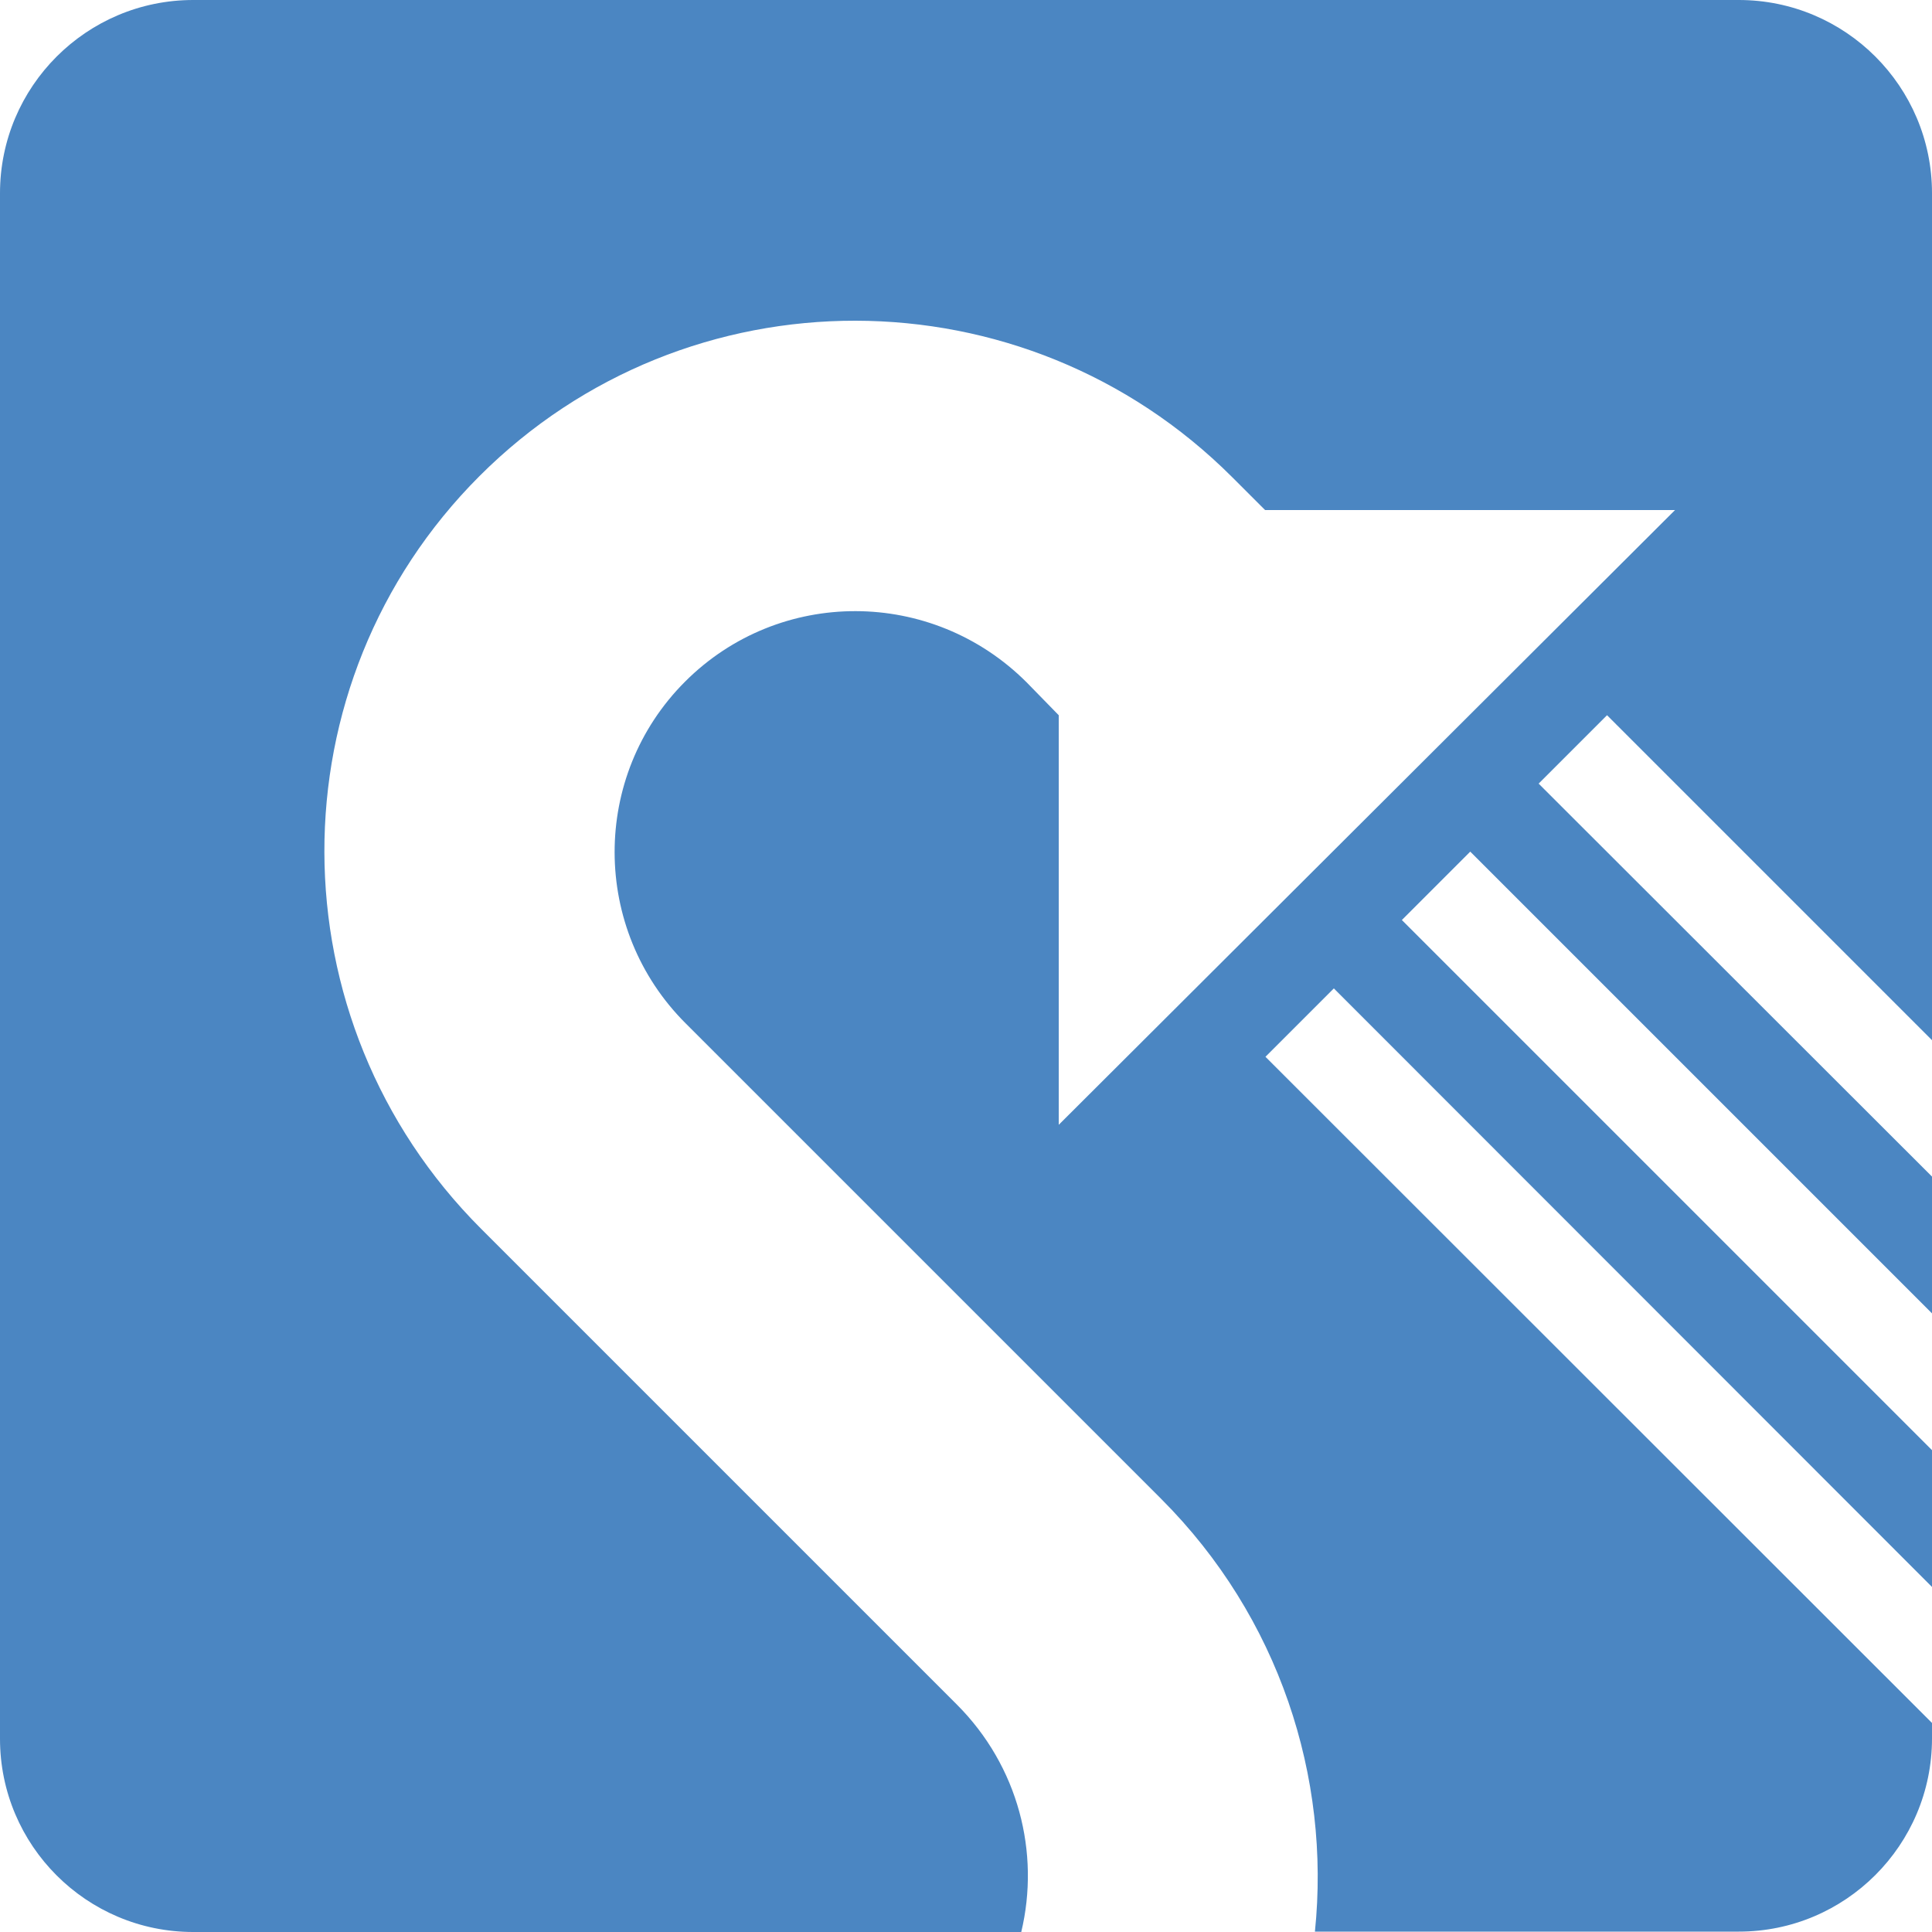
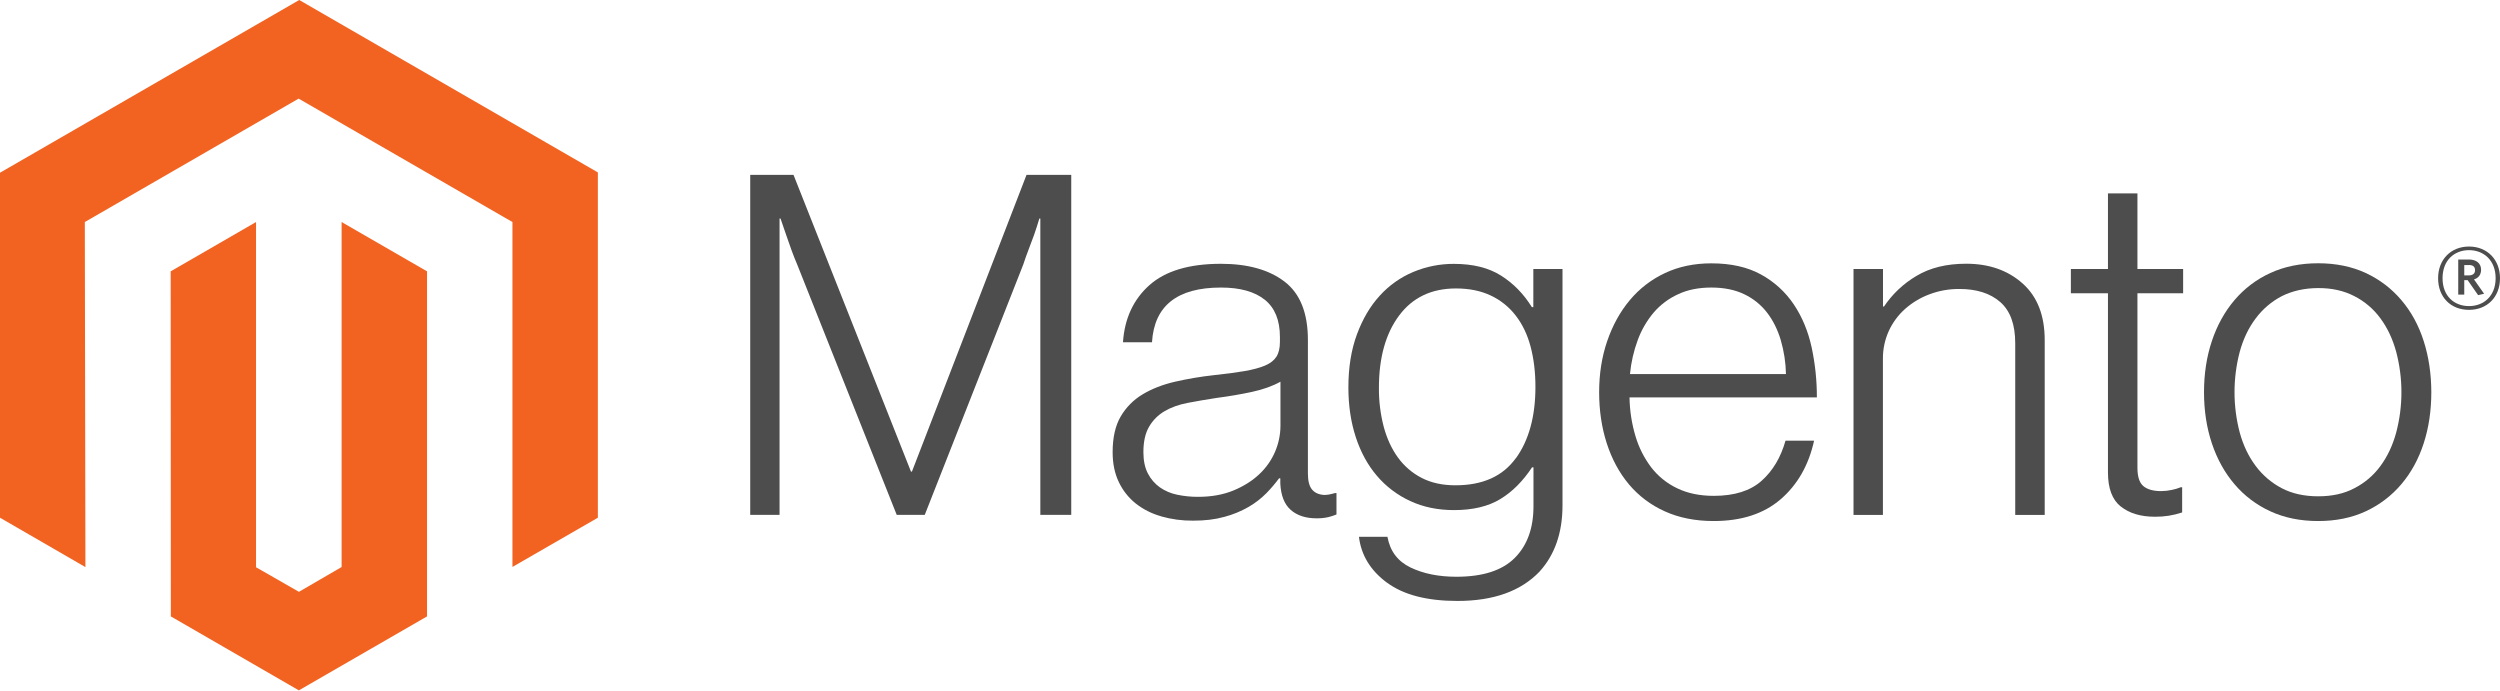
- <svg xmlns="http://www.w3.org/2000/svg" viewBox="0 0 500 500">
-   <path fill="#4b86c2" d="M327.5 273.5l17.7-17.7L500 410.7v-35.4L362.8 238.1l17.7-17.7L500 339.9v-35.4L398.2 202.8l17.7-17.7 84.1 84.1V50c0-27.6-22.4-50-50-50H50C22.4 0 0 22.4 0 50v400c0 27.6 22.4 50 50 50h214.3c4.9-20.5-.7-42.9-16.7-58.9L186 379.5 124.5 318c-53.9-53.9-54.1-141.1-.4-194.8 53.7-53.7 140.9-53.6 194.8.3l8.5 8.5h106.1L274 291.1v-106l-8.3-8.5c-24.5-24.5-64-24.6-88.4-.2s-24.3 64.1.2 88.5l61.5 61.5 61.5 61.5c30.6 30.6 43.9 72.1 39.8 112H450c27.6 0 50-22.4 50-50v-4L327.5 273.5z" />
+ <svg xmlns="http://www.w3.org/2000/svg" id="Logo" viewBox="0 0 3316 915.7">
+   <g id="Logo-2" data-name="Logo">
+     <polygon points="396.9 0 0 229.1 0 686.7 113.3 752.2 112.5 294.5 396.1 130.8 679.7 294.5 679.7 752 793 686.7 793 228.7 396.9 0" fill="#f26322" />
+     <polygon points="453.1 752.1 396.5 785 339.6 752.4 339.6 294.5 226.4 359.9 226.6 817.6 396.4 915.7 566.4 817.6 566.4 359.9 453.1 294.5 453.1 752.1" fill="#f26322" />
+     <path d="M1053,232l155.8,393.6h1.3l152-393.6h59.3V683h-41v-393h-1.3q-3.2,10.7-6.9,21.4-3.2,8.8-7.3,19.5c-2.7,7.2-5.2,13.9-7.2,20.2L1227.1,683h-37.2L1058,351.2q-3.8-8.8-7.6-19.2t-7-19.9q-3.8-11.4-7.6-22.1h-1.3V683H995.6V232H1053Z" transform="translate(-0.5 -0.1)" fill="#4d4d4d" />
+     <path d="M1540.6,684.9a96,96,0,0,1-33.7-17,80.1,80.1,0,0,1-22.4-28.4q-8.2-17-8.2-39.7,0-29,10.7-47.3a82.8,82.8,0,0,1,29-29.3q18.3-11,42.6-16.7a456.1,456.1,0,0,1,52-8.8q24-2.5,40.7-5.4t27.1-7.3q10.4-4.4,15.1-11.7t4.7-19.9v-6.3q0-33.4-20.2-49.5t-58-16.1q-87.1,0-91.5,72.6h-38.5q3.2-47.3,35-75.7t94.9-28.4q53.6,0,84.5,23.7t30.9,77.3V628.2q0,14.5,5.4,21.1t16.1,7.3a37.7,37.7,0,0,0,6.6-.6c2.3-.4,4.9-1.1,7.9-1.9h1.9v28.4a74,74,0,0,1-10.7,3.5,66.7,66.7,0,0,1-15.8,1.6q-21.4,0-34.1-11.1t-13.9-35v-6.9H1697a190.5,190.5,0,0,1-16.7,19.6,112.6,112.6,0,0,1-23.7,18.3,132.3,132.3,0,0,1-32.2,13.2q-18.3,5.1-41.6,5a151.1,151.1,0,0,1-42.3-5.7m96.2-34.4q20.5-8.5,34.4-21.8a88.3,88.3,0,0,0,27.8-63.7V506.4q-15.8,8.8-38.2,13.6t-46.4,7.9q-20.8,3.2-38.5,6.6t-30.6,11a56.5,56.5,0,0,0-20.5,20.5q-7.6,12.9-7.6,33.8,0,17,6,28.4a51.5,51.5,0,0,0,15.8,18.3,61.9,61.9,0,0,0,23,9.8,132.2,132.2,0,0,0,27.8,2.8q26.5,0,47-8.5" transform="translate(-0.5 -0.1)" fill="#4d4d4d" />
+     <path d="M1840.2,773q-32.8-24.3-37.2-60.9h37.8q5.1,28.4,30.6,40.7t60.9,12.3q52.4,0,77.3-24.9t24.9-68.5V620h-1.9q-18.3,27.7-42.3,42.2t-61.2,14.5q-32.2,0-58-12a128.3,128.3,0,0,1-44.2-33.4q-18.3-21.4-28.1-51.4t-9.8-65.9q0-39.7,11.3-70.3t30.3-51.4a124.9,124.9,0,0,1,44.5-31.5,137.9,137.9,0,0,1,53.9-10.7q37.8,0,62.4,15.5t41,41.9h1.9V356.9H2073V670.4q0,54.2-30.3,87.7-37.2,39.1-109.1,39.1-60.6,0-93.4-24.3m171-165q25.9-36,25.9-94.6,0-29-6.3-53t-19.6-41.3a89.5,89.5,0,0,0-33.1-26.8q-19.9-9.5-46.4-9.5-48.6,0-75.4,35.9t-26.8,95.9a199.6,199.6,0,0,0,6.3,51.4q6.3,23.6,18.9,41a89.1,89.1,0,0,0,31.5,27.1q18.9,9.8,44.8,9.8,54.2,0,80.1-36" transform="translate(-0.5 -0.1)" fill="#4d4d4d" />
+     <path d="M2208.6,678.3a133,133,0,0,1-47.6-35.9q-19.2-23-29.3-54.3t-10.1-67.8q0-36.6,10.7-67.8t29.9-54.2a135.3,135.3,0,0,1,46.7-36q27.4-12.9,61.5-12.9,39.1,0,65.9,14.8a123.5,123.5,0,0,1,43.5,39.7q16.7,24.9,23.7,57.1a313.1,313.1,0,0,1,6.9,66.2H2161.9a189,189,0,0,0,7.9,51.4,129.2,129.2,0,0,0,20.8,41.3,94.5,94.5,0,0,0,34.4,27.8q20.8,10.1,48.6,10.1,41,0,63.4-19.9t31.8-53.3h37.9q-10.7,48.6-44.2,77.6t-88.9,29q-36.6,0-65-12.9m153.9-227.1q-6.3-21.1-18.3-36.6a83.7,83.7,0,0,0-30.3-24.3q-18.3-8.8-43.5-8.8t-43.9,8.8a93.8,93.8,0,0,0-32.5,24.3,121.2,121.2,0,0,0-21.1,36.3,178.9,178.9,0,0,0-10.4,45.4h206.9a172.3,172.3,0,0,0-6.9-45.1" transform="translate(-0.5 -0.1)" fill="#4d4d4d" />
+     <path d="M2498.1,356.9v49.8h1.3a134,134,0,0,1,43.2-40.7q26.8-16.1,65.9-16.1,45.4,0,74.8,26.2t29.3,75.4V683.1h-39.1V455.3q0-37.2-19.9-54.6t-54.6-17.3a109.3,109.3,0,0,0-39.1,7,103.1,103.1,0,0,0-32.2,19.2,88.4,88.4,0,0,0-21.8,29.3,87.4,87.4,0,0,0-7.9,37.2V683.1H2459V356.9h39.1Z" transform="translate(-0.5 -0.1)" fill="#4d4d4d" />
+     <path d="M2813.5,672q-17-13.6-17-45.1V389.1h-49.2V356.9h49.2V256.6h39.1V356.9h60.6v32.2h-60.6V620.6q0,17.7,7.9,24.3t23.6,6.6a67,67,0,0,0,14.2-1.6,65.1,65.1,0,0,0,11.7-3.5h1.9v33.4a109.4,109.4,0,0,1-36,5.7q-28.4,0-45.4-13.6" transform="translate(-0.5 -0.1)" fill="#4d4d4d" />
+     <path d="M3011.9,678.3a136.6,136.6,0,0,1-47.6-36q-19.6-23-30-54.2t-10.4-67.8q0-36.6,10.4-67.8t30-54.3a136.8,136.8,0,0,1,47.6-36q28.1-12.9,63.4-12.9t63.1,12.9a137.6,137.6,0,0,1,47.3,36q19.6,23,29.6,54.3t10.1,67.8q0,36.6-10.1,67.8t-29.6,54.2a137.4,137.4,0,0,1-47.3,36q-27.7,12.9-63.1,12.9t-63.4-12.9m111.4-30.6a98.3,98.3,0,0,0,34.7-29.6q13.9-18.9,20.8-44.2a210.3,210.3,0,0,0,0-107.2q-6.9-25.3-20.8-44.2a98,98,0,0,0-34.7-29.6q-20.8-10.8-47.9-10.7t-48.3,10.7a101.9,101.9,0,0,0-34.7,29.6q-14.2,18.9-21.1,44.2a210.8,210.8,0,0,0,0,107.2q6.9,25.2,21.1,44.2a102.3,102.3,0,0,0,34.7,29.6q20.5,10.7,48.3,10.7t47.9-10.7" transform="translate(-0.5 -0.1)" fill="#4d4d4d" />
+     <path d="M3275.4,411.1c-24.2,0-41-16.8-41-41.9s17.2-42.1,41-42.1,41.1,17,41.1,42.1-17.2,41.9-41.1,41.9m0-79.2c-19.5,0-35.1,13.4-35.1,37.2s15.5,37,35.1,37,35.3-13.4,35.3-37-15.7-37.2-35.3-37.2m12.1,59.7-13.9-19.9h-4.5v19.2h-8V344.3h14.1c9.7,0,16.2,4.9,16.2,13.6,0,6.7-3.6,11-9.4,12.8l13.4,19Zm-12.2-39.9h-6.2v13.7h5.8c5.2,0,8.5-2.2,8.5-6.9s-2.9-6.9-8.1-6.9" transform="translate(-0.5 -0.1)" fill="#4d4d4d" />
+   </g>
</svg>
